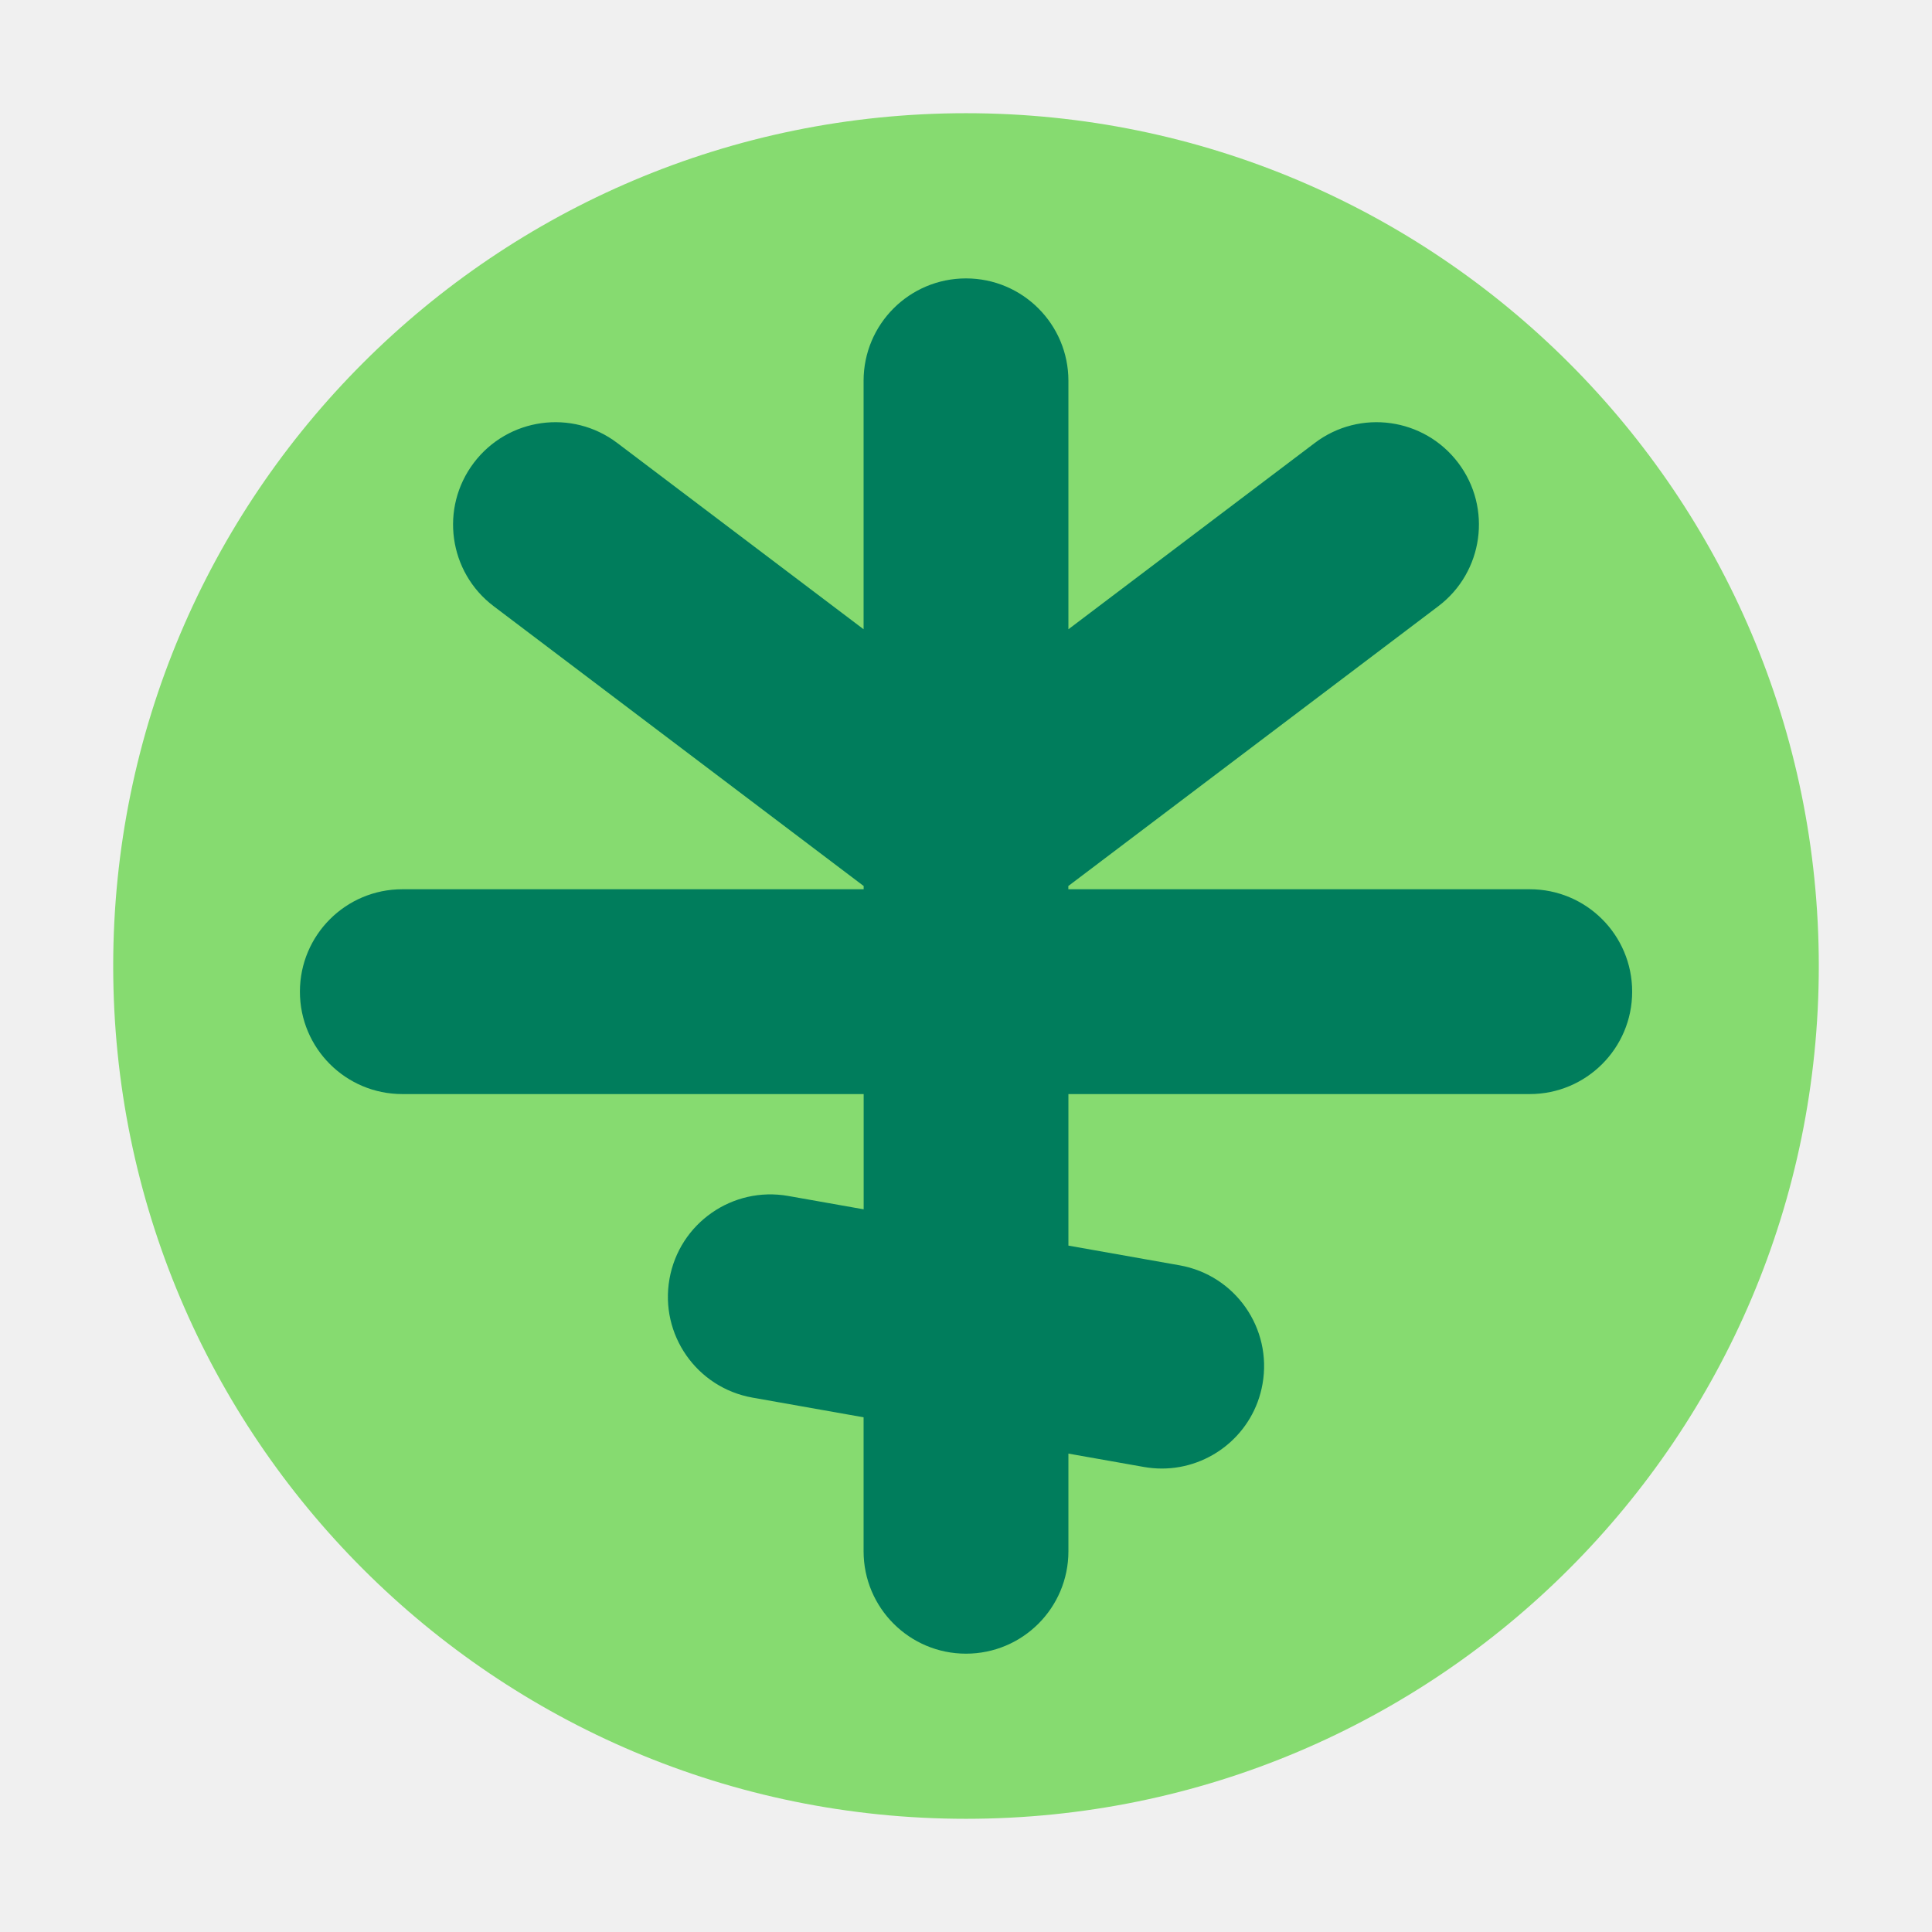
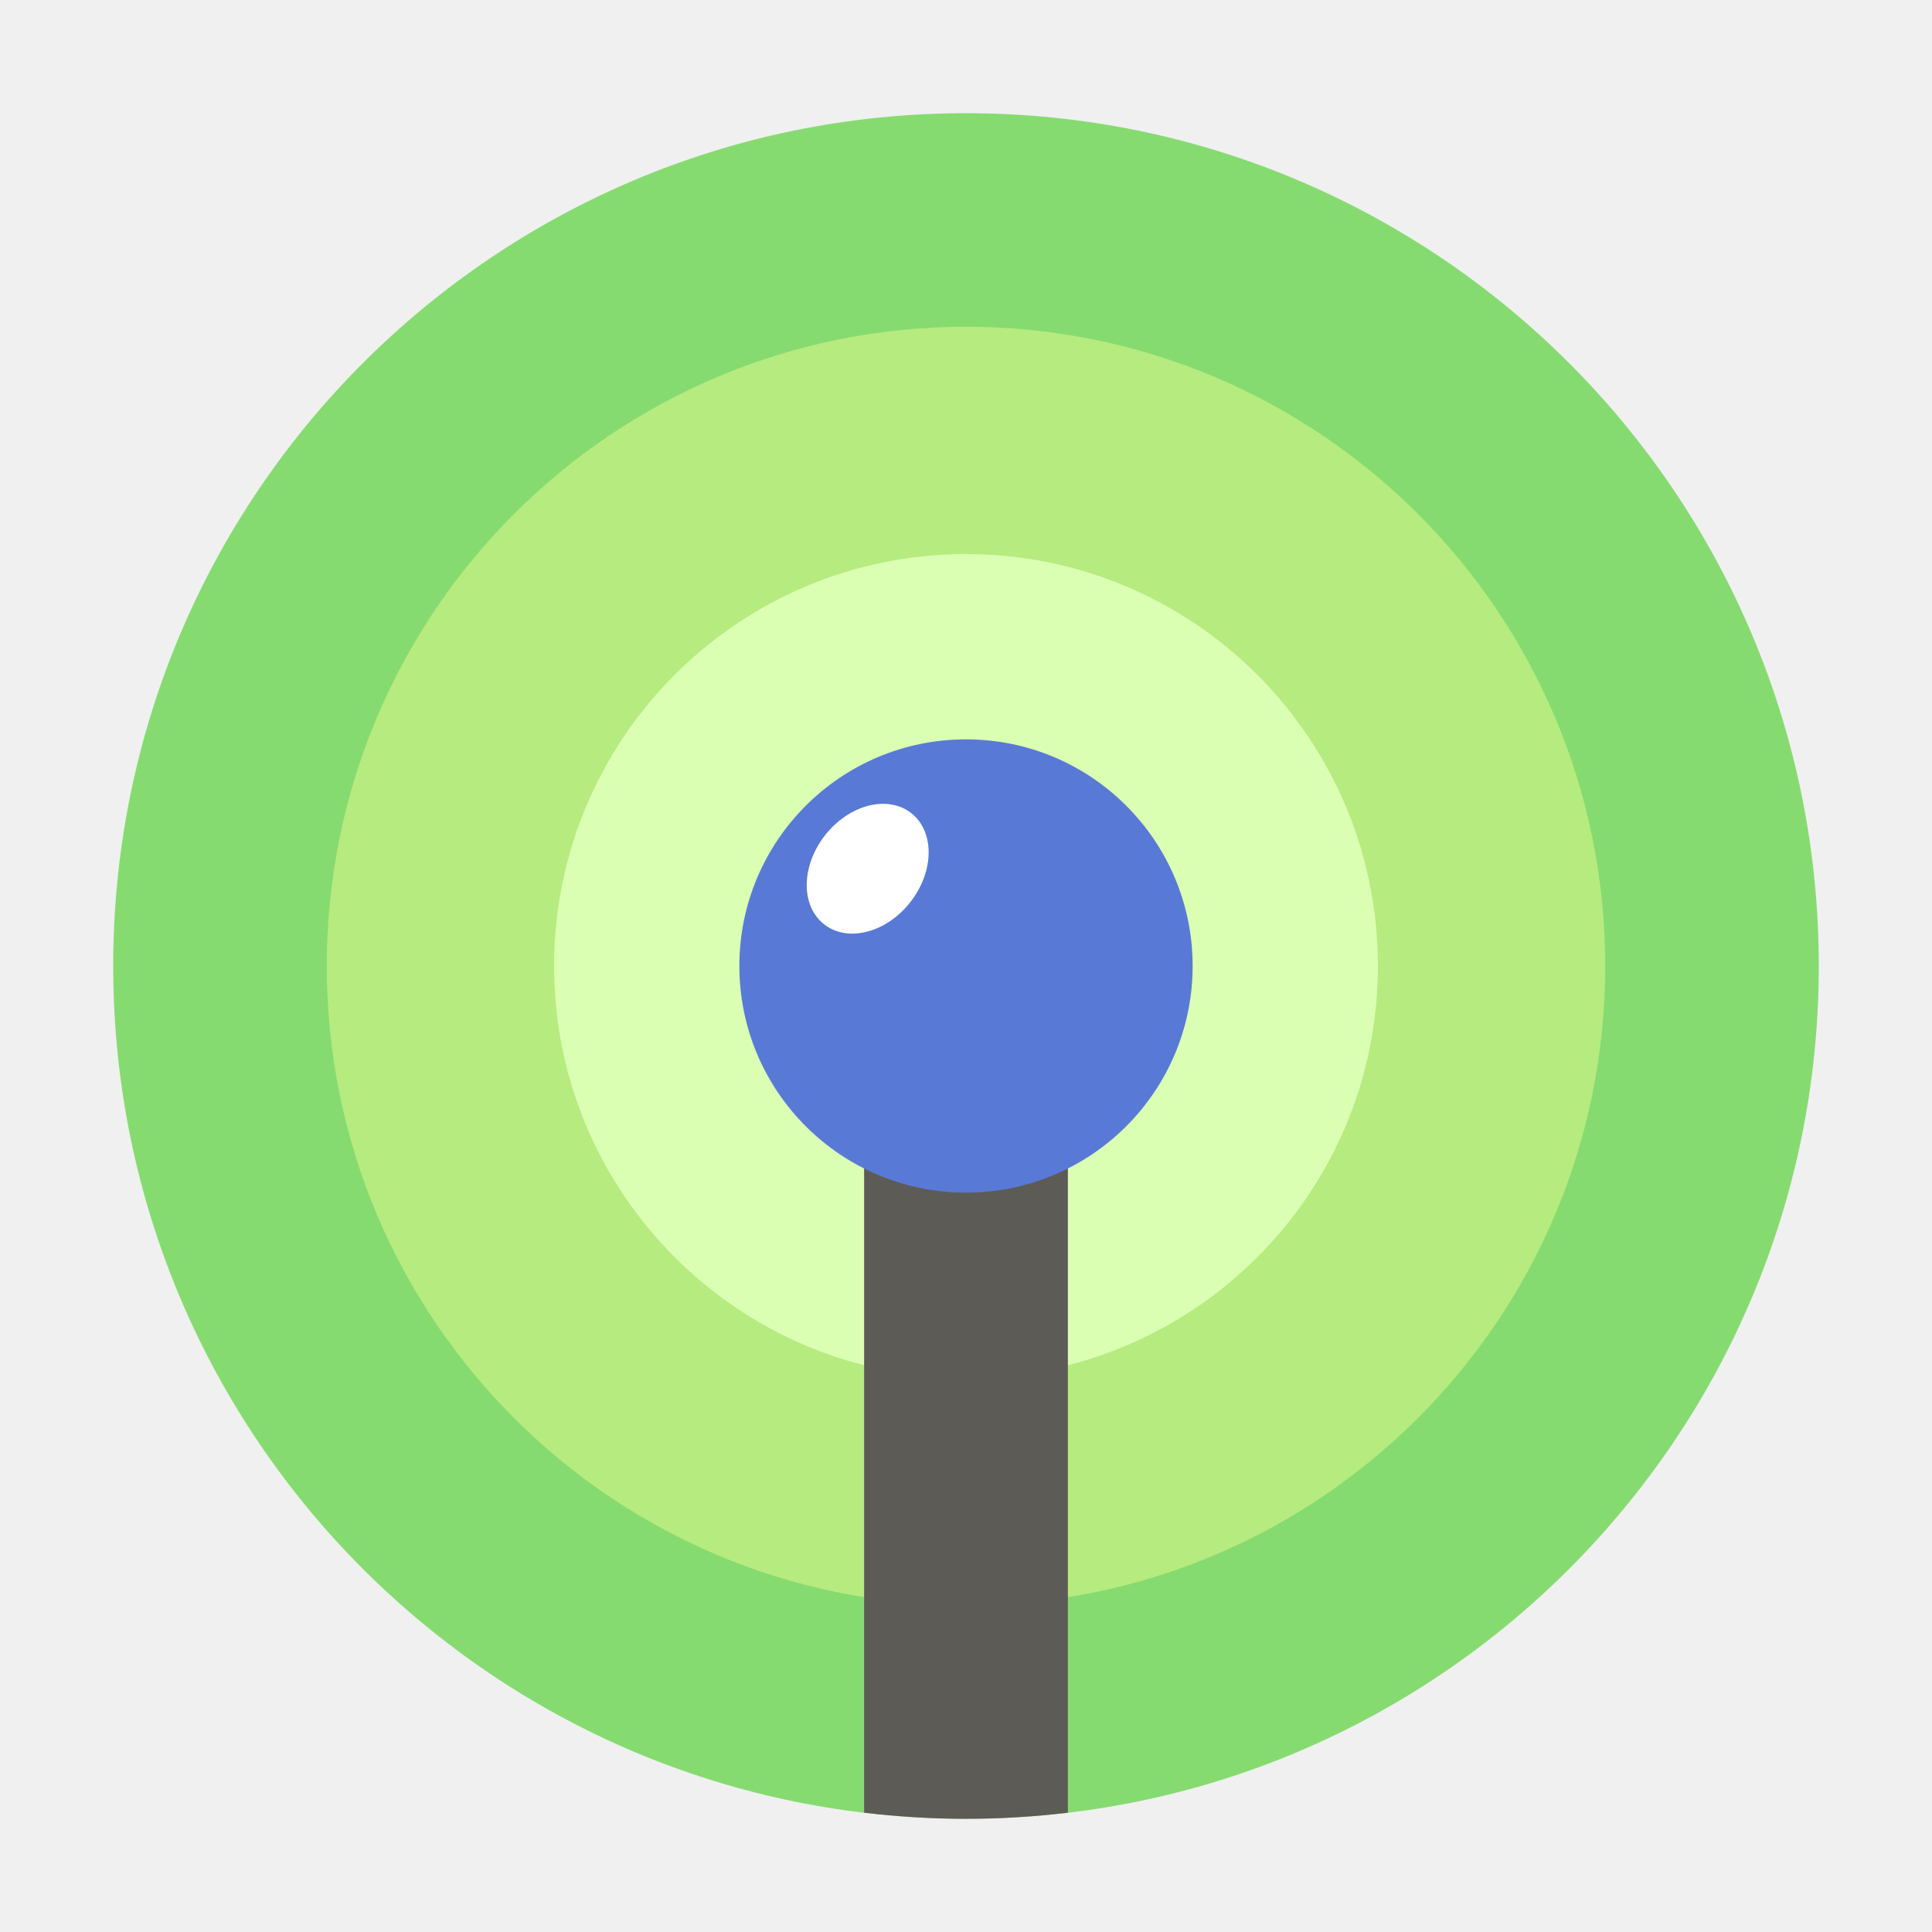
- <svg xmlns="http://www.w3.org/2000/svg" viewBox="0 0 256 256">
+ <svg xmlns="http://www.w3.org/2000/svg" id="Livello_1" version="1.1" viewBox="0 0 256 256">
  <circle cx="128" cy="128" r="113" fill="#86db70" />
-   <path fill="#007d5c" d="M202.69 117.83h-61.13v-.43l49.02-37.07c5.98-4.52 7.16-13.03 2.64-19-4.52-5.98-13.03-7.16-19-2.64l-32.65 24.69V50.46c0-7.49-6.07-13.57-13.57-13.57s-13.57 6.07-13.57 13.57v32.92L81.78 58.69c-5.98-4.52-14.48-3.34-19 2.64s-3.34 14.48 2.64 19l49.02 37.07v.43H53.31c-7.49 0-13.57 6.07-13.57 13.57s6.07 13.57 13.57 13.57h61.13v15.27l-10-1.77c-7.38-1.3-14.42 3.61-15.73 10.99s3.61 14.42 10.99 15.73l14.73 2.61v17.75c0 7.49 6.07 13.57 13.57 13.57s13.57-6.07 13.57-13.57v-12.94l10 1.77c.8.14 1.6.21 2.38.21 6.45 0 12.18-4.62 13.34-11.2 1.31-7.38-3.61-14.42-10.99-15.73l-14.73-2.61v-20.08h61.13c7.49 0 13.57-6.07 13.57-13.57s-6.07-13.57-13.57-13.57Z" />
+   <circle cx="128" cy="128" r="84.7" fill="#b6eb7f" />
+   <circle cx="128" cy="128" r="54.58" fill="#daffb3" />
+   <path d="M128,104.5c-7.46,0-13.5,6.04-13.5,13.5v122.19c4.43.53,8.93.81,13.5.81s9.07-.28,13.5-.81v-122.19c0-7.46-6.04-13.5-13.5-13.5Z" fill="#5c5b56" />
+   <circle cx="128" cy="128" r="30.03" fill="#587ad6" />
+   <ellipse cx="114.97" cy="115.1" rx="9.36" ry="7.18" transform="translate(-46.52 134.76) rotate(-51.97)" fill="#fff" />
</svg>
